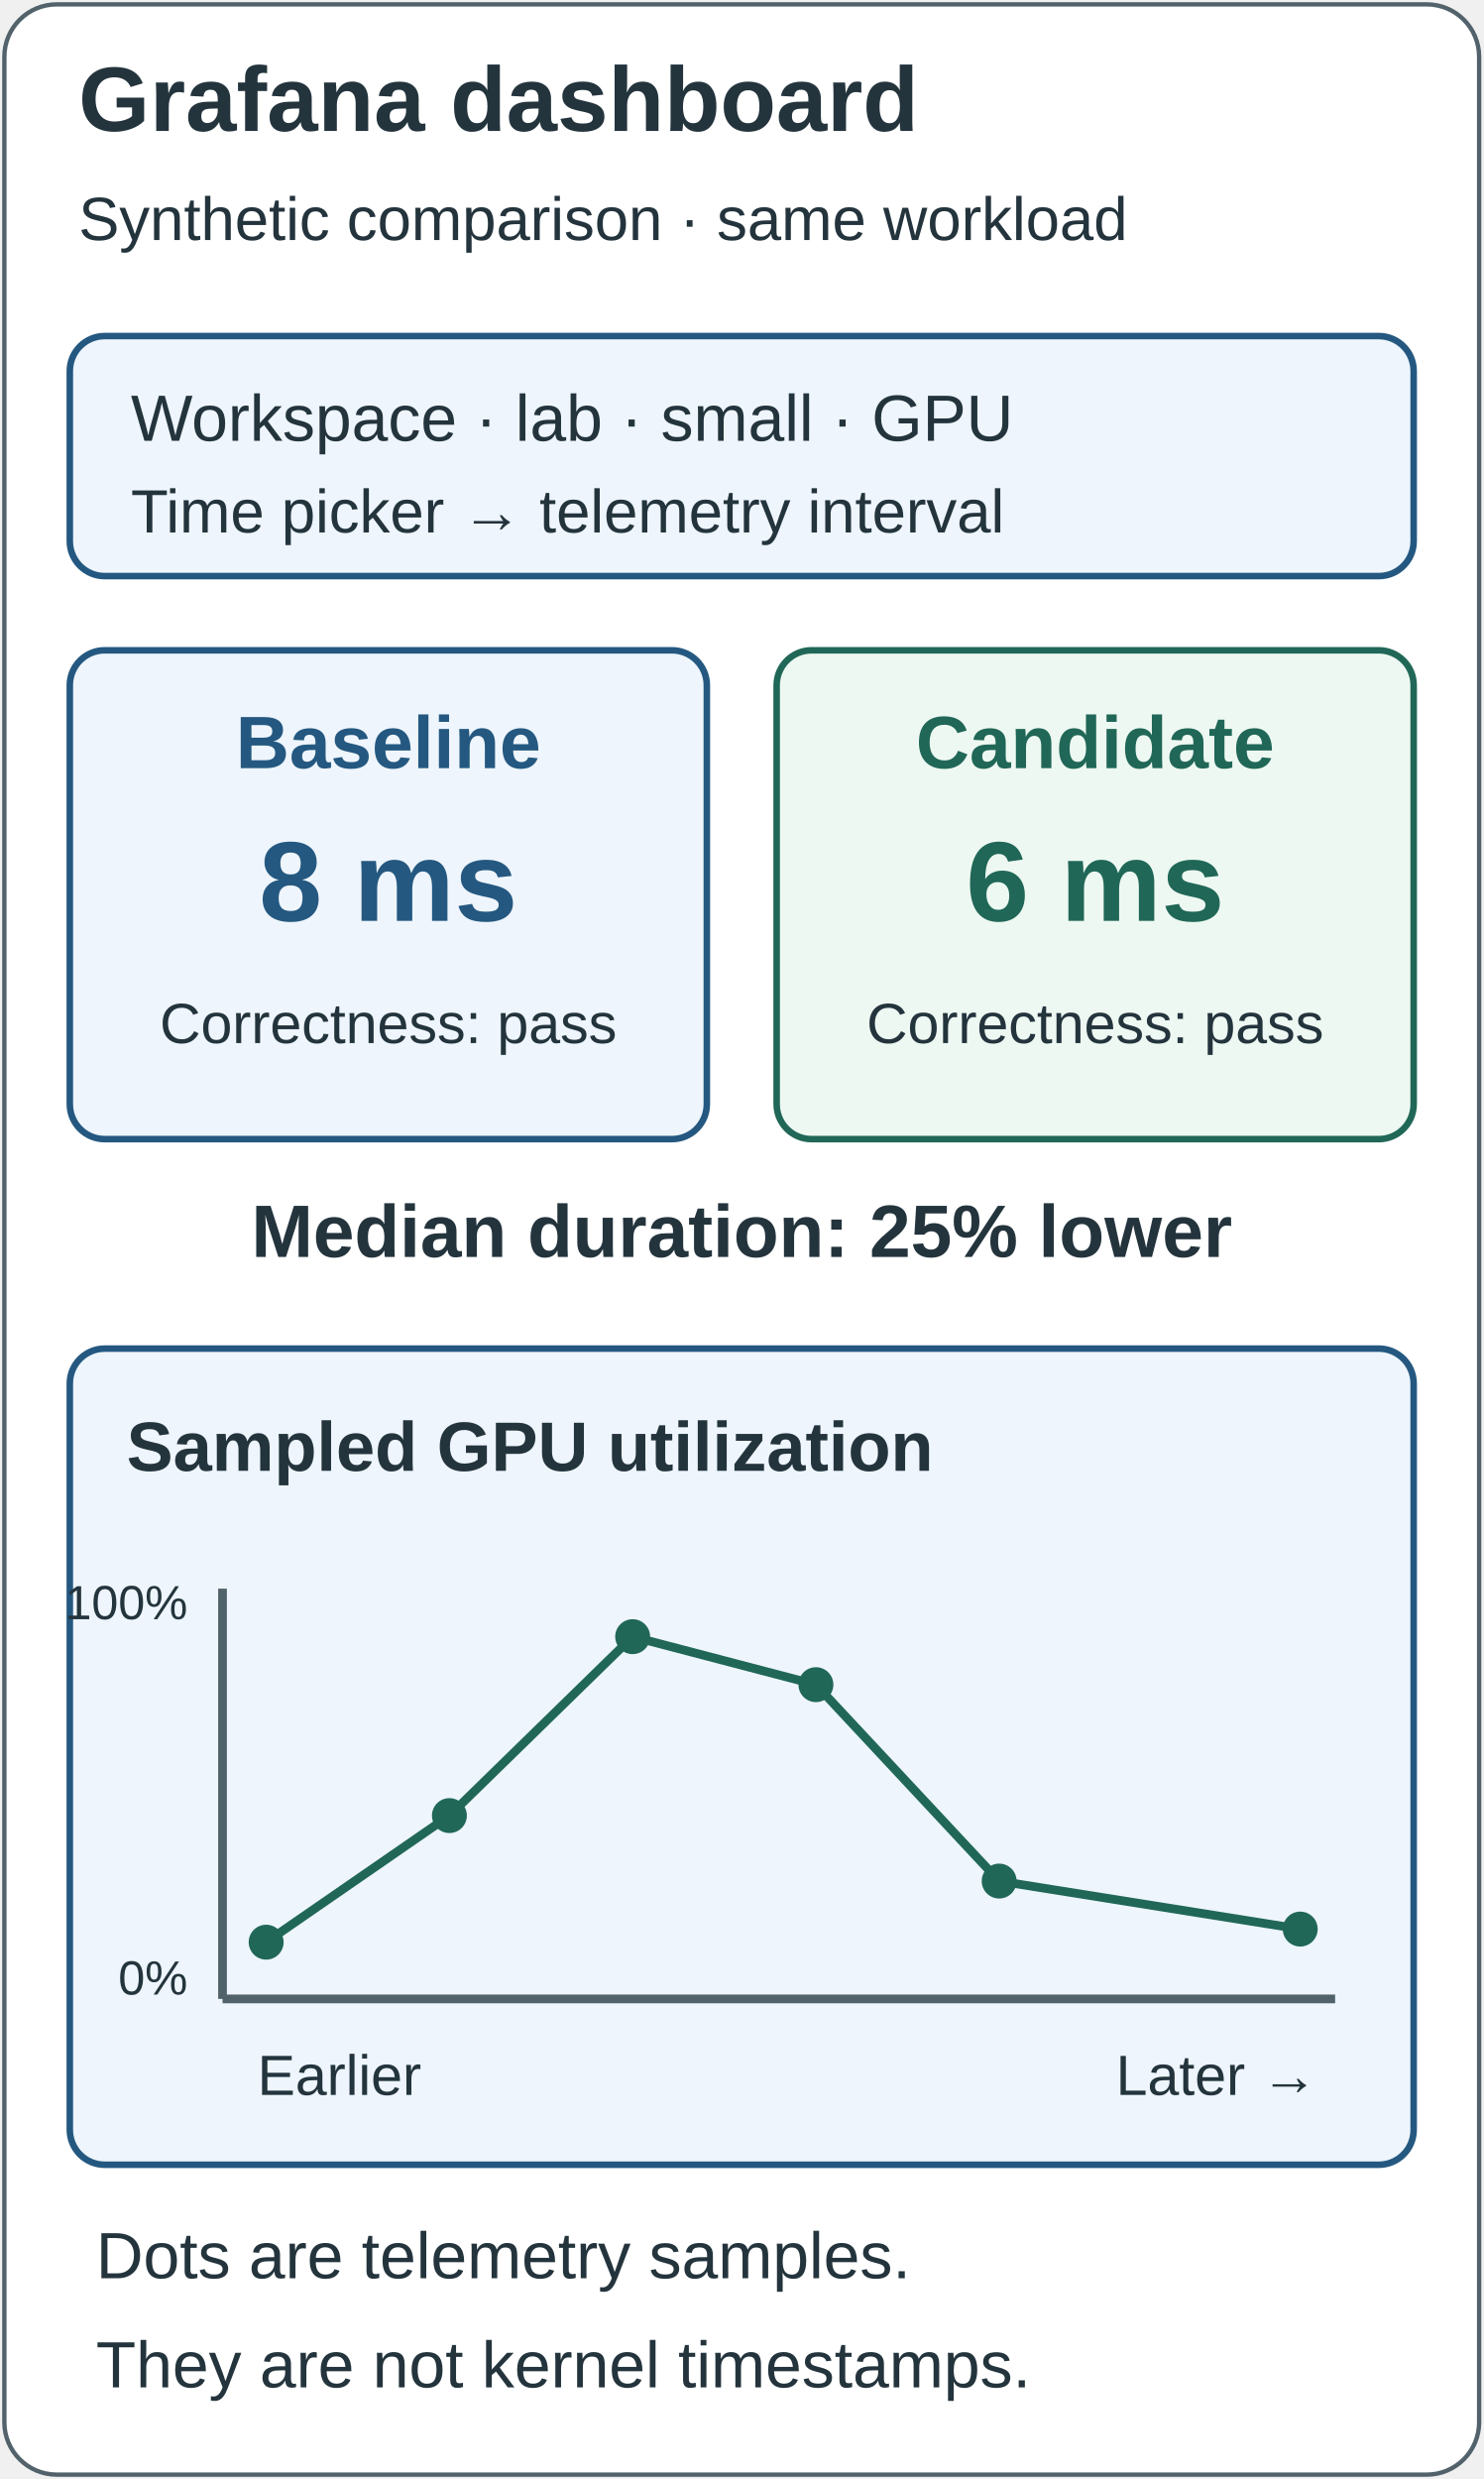
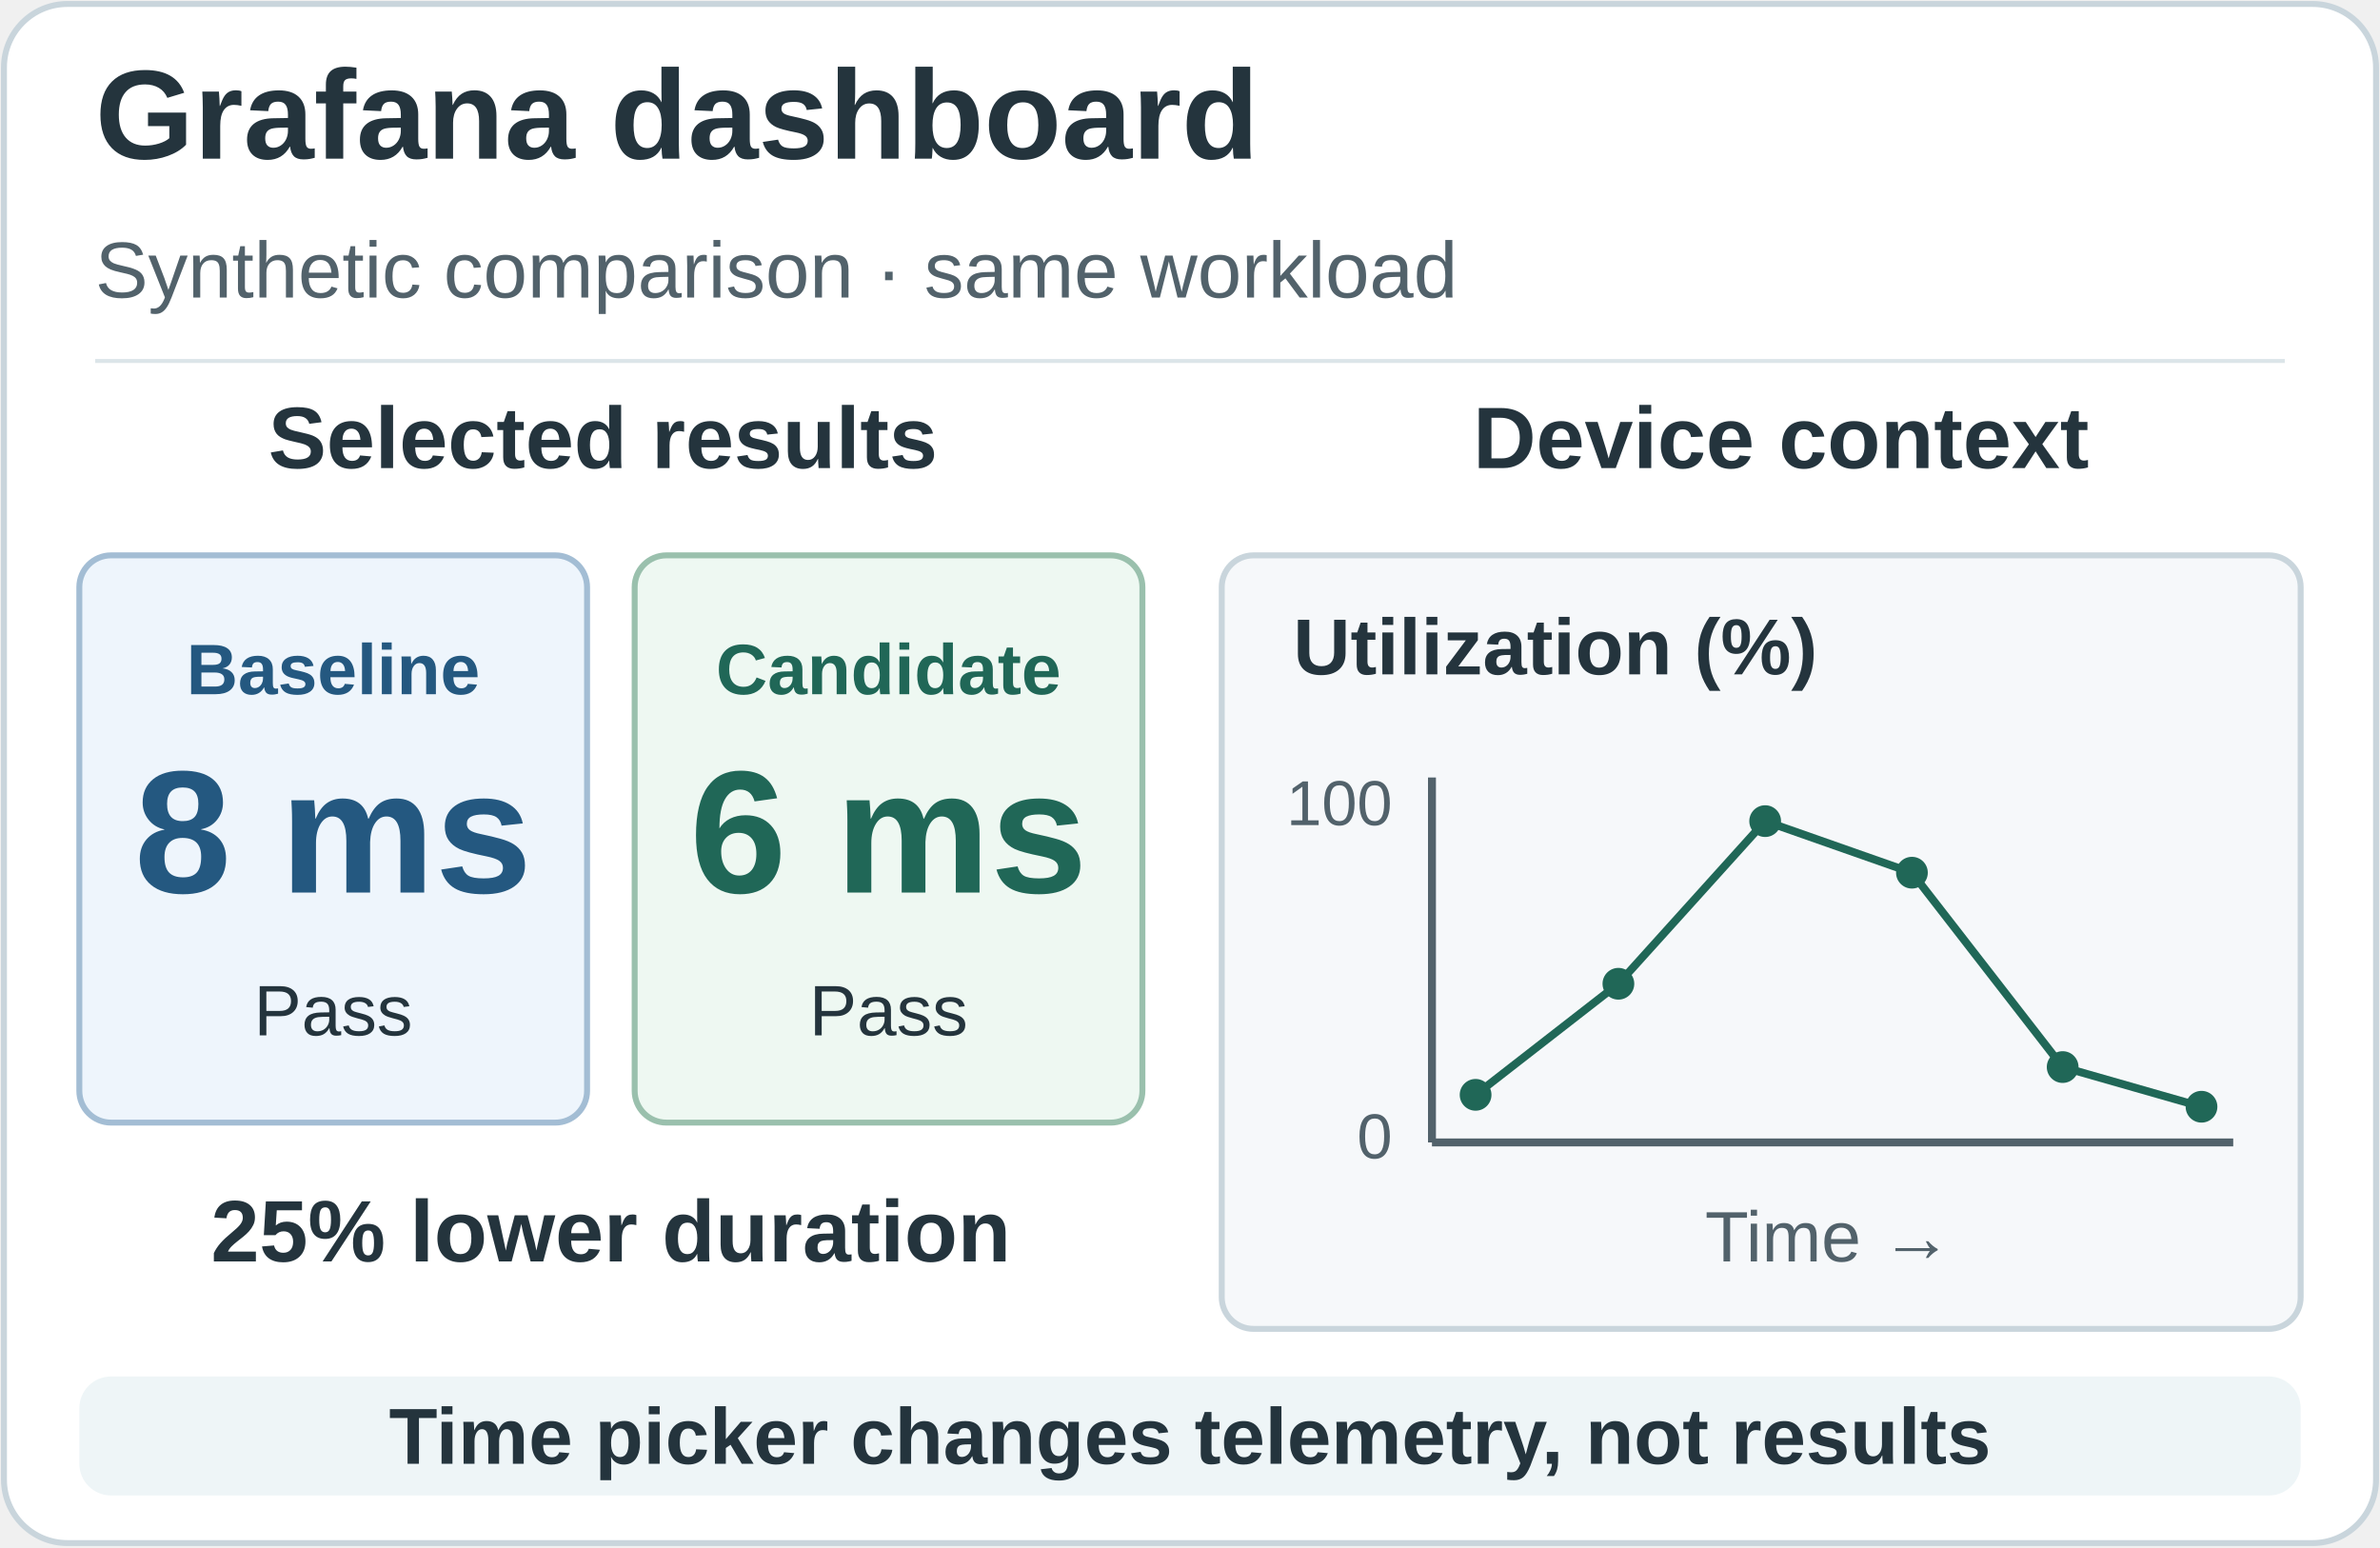
- <svg viewBox="0 0 340 568" role="img" aria-labelledby="tools-grafana-panels-title tools-grafana-panels-desc">
-   <rect x="1" y="1" width="338" height="566" rx="12" fill="#ffffff" stroke="#52626b" />
+ <svg viewBox="0 0 600 390" role="img" aria-labelledby="tools-grafana-panels-title tools-grafana-panels-desc">
+   <rect x="1" y="1" width="598" height="388" rx="16" fill="#ffffff" stroke="#c9d5dc" stroke-width="1.5" />
  <g font-family="Arial, sans-serif">
-     <text x="18" y="30" font-size="21" text-anchor="start" fill="#24343d" font-weight="700">Grafana dashboard</text>
-     <text x="18" y="55" font-size="14" text-anchor="start" fill="#24343d" font-weight="400">Synthetic comparison · same workload</text>
-     <rect x="16" y="77" width="308" height="55" rx="8" fill="#eef5fc" stroke="#245880" stroke-width="1.5" />
-     <text x="30" y="101" font-size="15" text-anchor="start" fill="#24343d" font-weight="400">Workspace · lab · small · GPU</text>
-     <text x="30" y="122" font-size="14" text-anchor="start" fill="#24343d" font-weight="400">Time picker → telemetry interval</text>
-     <rect x="16" y="149" width="146" height="112" rx="8" fill="#eef5fc" stroke="#245880" stroke-width="1.5" />
-     <rect x="178" y="149" width="146" height="112" rx="8" fill="#eef8f2" stroke="#206757" stroke-width="1.5" />
-     <text x="89" y="176" font-size="17" text-anchor="middle" fill="#245880" font-weight="700">Baseline</text>
-     <text x="89" y="211" font-size="26" text-anchor="middle" fill="#245880" font-weight="700">8 ms</text>
-     <text x="89" y="239" font-size="13" text-anchor="middle" fill="#24343d" font-weight="400">Correctness: pass</text>
-     <text x="251" y="176" font-size="17" text-anchor="middle" fill="#206757" font-weight="700">Candidate</text>
-     <text x="251" y="211" font-size="26" text-anchor="middle" fill="#206757" font-weight="700">6 ms</text>
-     <text x="251" y="239" font-size="13" text-anchor="middle" fill="#24343d" font-weight="400">Correctness: pass</text>
-     <text x="170" y="288" font-size="17" text-anchor="middle" fill="#24343d" font-weight="700">Median duration: 25% lower</text>
-     <rect x="16" y="309" width="308" height="187" rx="8" fill="#eef5fc" stroke="#245880" stroke-width="1.5" />
-     <text x="29" y="337" font-size="16" text-anchor="start" fill="#24343d" font-weight="700">Sampled GPU utilization</text>
-     <line x1="51" y1="364" x2="51" y2="458" stroke="#52626b" stroke-width="2" />
-     <line x1="51" y1="458" x2="306" y2="458" stroke="#52626b" stroke-width="2" />
-     <text x="43" y="371" font-size="11" text-anchor="end" fill="#24343d" font-weight="400">100%</text>
-     <text x="43" y="457" font-size="11" text-anchor="end" fill="#24343d" font-weight="400">0%</text>
-     <polyline points="61,445 103,416 145,375 187,386 229,431 298,442" fill="none" stroke="#206757" stroke-width="2" />
-     <circle cx="61" cy="445" r="4" fill="#206757" />
-     <circle cx="103" cy="416" r="4" fill="#206757" />
-     <circle cx="145" cy="375" r="4" fill="#206757" />
-     <circle cx="187" cy="386" r="4" fill="#206757" />
-     <circle cx="229" cy="431" r="4" fill="#206757" />
-     <circle cx="298" cy="442" r="4" fill="#206757" />
-     <text x="59" y="480" font-size="13" text-anchor="start" fill="#24343d" font-weight="400">Earlier</text>
-     <text x="302" y="480" font-size="13" text-anchor="end" fill="#24343d" font-weight="400">Later →</text>
-     <text x="22" y="522" font-size="15" text-anchor="start" fill="#24343d" font-weight="400">Dots are telemetry samples.</text>
-     <text x="22" y="547" font-size="15" text-anchor="start" fill="#24343d" font-weight="400">They are not kernel timestamps.</text>
+     <line x1="24" y1="91" x2="576" y2="91" stroke="#dce5e9" stroke-width="1" />
+     <text x="24" y="40" font-size="32" text-anchor="start" fill="#24343d" font-weight="700">Grafana dashboard</text>
+     <text x="24" y="75" font-size="20" text-anchor="start" fill="#52626b" font-weight="400">Synthetic comparison · same workload</text>
+     <text x="152" y="118" font-size="22" text-anchor="middle" fill="#24343d" font-weight="700">Selected results</text>
+     <text x="449" y="118" font-size="22" text-anchor="middle" fill="#24343d" font-weight="700">Device context</text>
+     <rect x="20" y="140" width="128" height="143" rx="8" fill="#eef5fc" stroke="#a3bdd4" stroke-width="1.5" />
+     <rect x="160" y="140" width="128" height="143" rx="8" fill="#eef8f2" stroke="#9ac0ad" stroke-width="1.5" />
+     <text x="84" y="175" font-size="18" text-anchor="middle" fill="#245880" font-weight="700">Baseline</text>
+     <text x="84" y="225" font-size="44" text-anchor="middle" fill="#245880" font-weight="700">8 ms</text>
+     <text x="84" y="261" font-size="18" text-anchor="middle" fill="#24343d" font-weight="400">Pass</text>
+     <text x="224" y="175" font-size="18" text-anchor="middle" fill="#206757" font-weight="700">Candidate</text>
+     <text x="224" y="225" font-size="44" text-anchor="middle" fill="#206757" font-weight="700">6 ms</text>
+     <text x="224" y="261" font-size="18" text-anchor="middle" fill="#24343d" font-weight="400">Pass</text>
+     <text x="154" y="318" font-size="22" text-anchor="middle" fill="#24343d" font-weight="700">25% lower duration</text>
+     <rect x="308" y="140" width="272" height="195" rx="8" fill="#f6f8fa" stroke="#c9d5dc" stroke-width="1.5" />
+     <text x="326" y="170" font-size="20" text-anchor="start" fill="#24343d" font-weight="700">Utilization (%)</text>
+     <line x1="361" y1="196" x2="361" y2="288" stroke="#52626b" stroke-width="2" />
+     <line x1="361" y1="288" x2="563" y2="288" stroke="#52626b" stroke-width="2" />
+     <text x="351" y="208" font-size="16" text-anchor="end" fill="#52626b" font-weight="400">100</text>
+     <text x="351" y="292" font-size="16" text-anchor="end" fill="#52626b" font-weight="400">0</text>
+     <polyline points="372,276 408,248 445,207 482,220 520,269 555,279" fill="none" stroke="#206757" stroke-width="2" />
+     <circle cx="372" cy="276" r="4" fill="#206757" />
+     <circle cx="408" cy="248" r="4" fill="#206757" />
+     <circle cx="445" cy="207" r="4" fill="#206757" />
+     <circle cx="482" cy="220" r="4" fill="#206757" />
+     <circle cx="520" cy="269" r="4" fill="#206757" />
+     <circle cx="555" cy="279" r="4" fill="#206757" />
+     <text x="461" y="318" font-size="18" text-anchor="middle" fill="#52626b" font-weight="400">Time →</text>
+     <rect x="20" y="347" width="560" height="30" rx="8" fill="#eef5f7" />
+     <text x="300" y="369" font-size="20" text-anchor="middle" fill="#24343d" font-weight="600">Time picker changes telemetry, not results</text>
  </g>
</svg>
